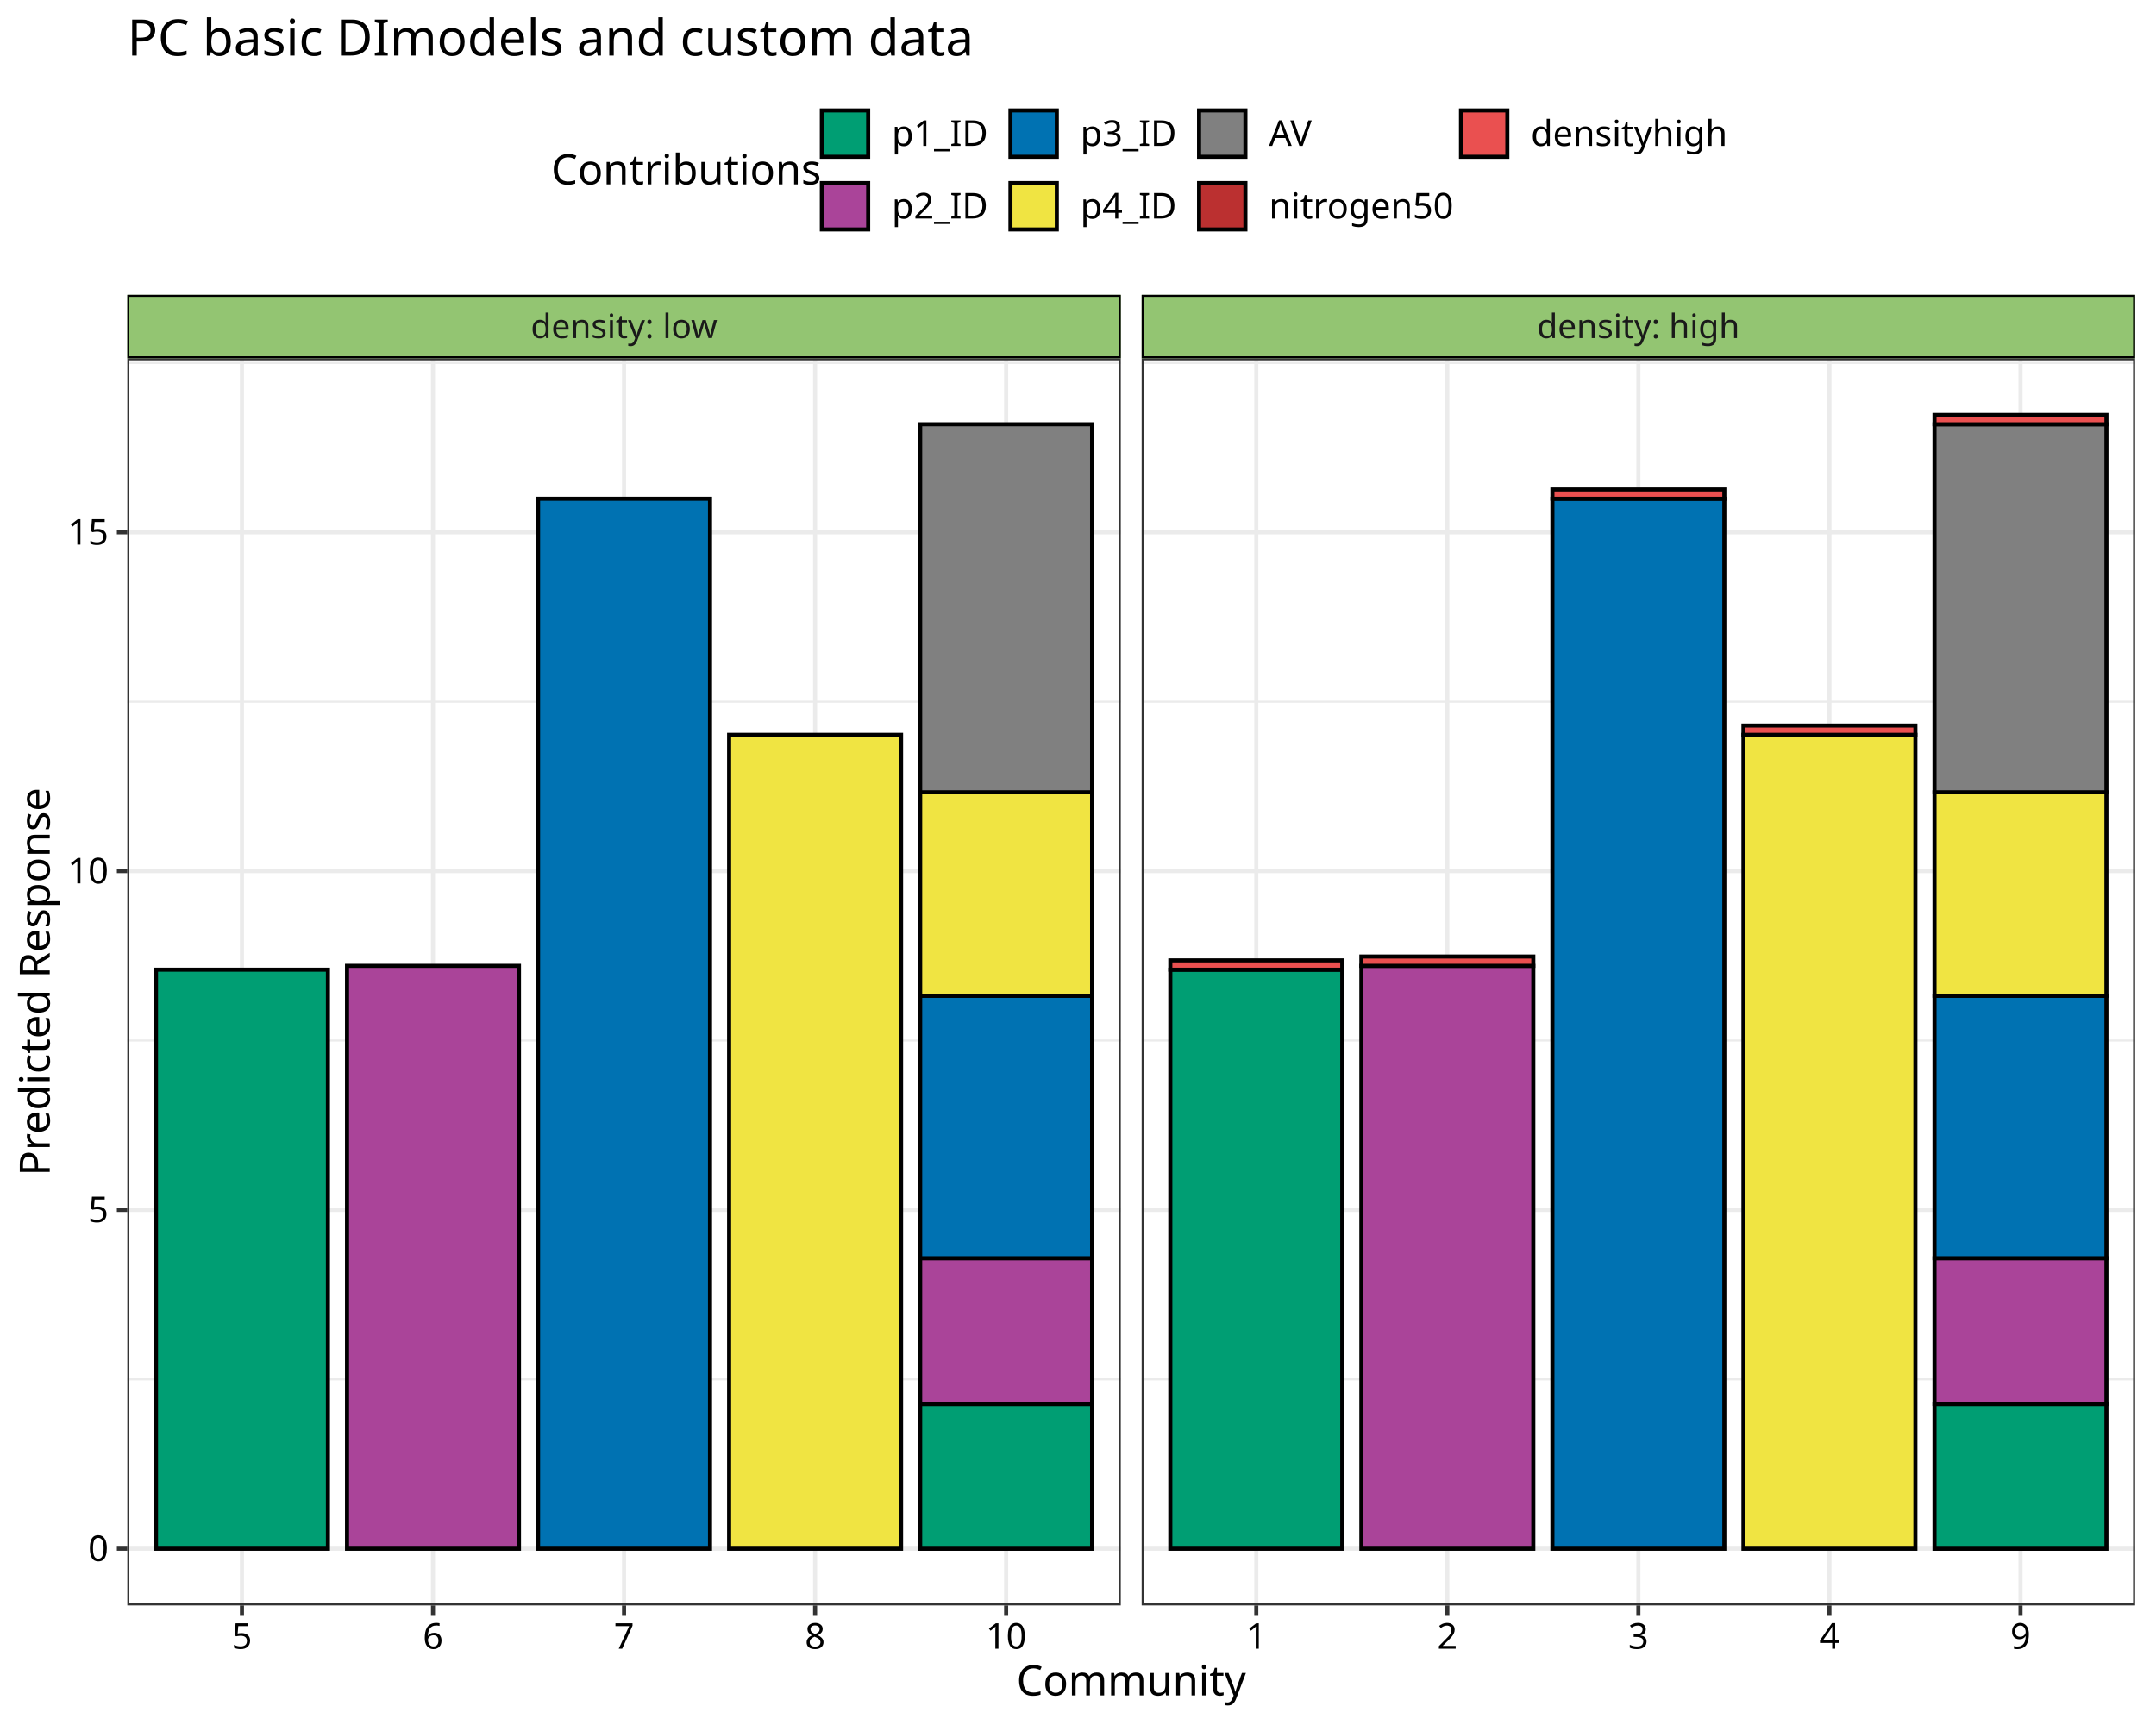
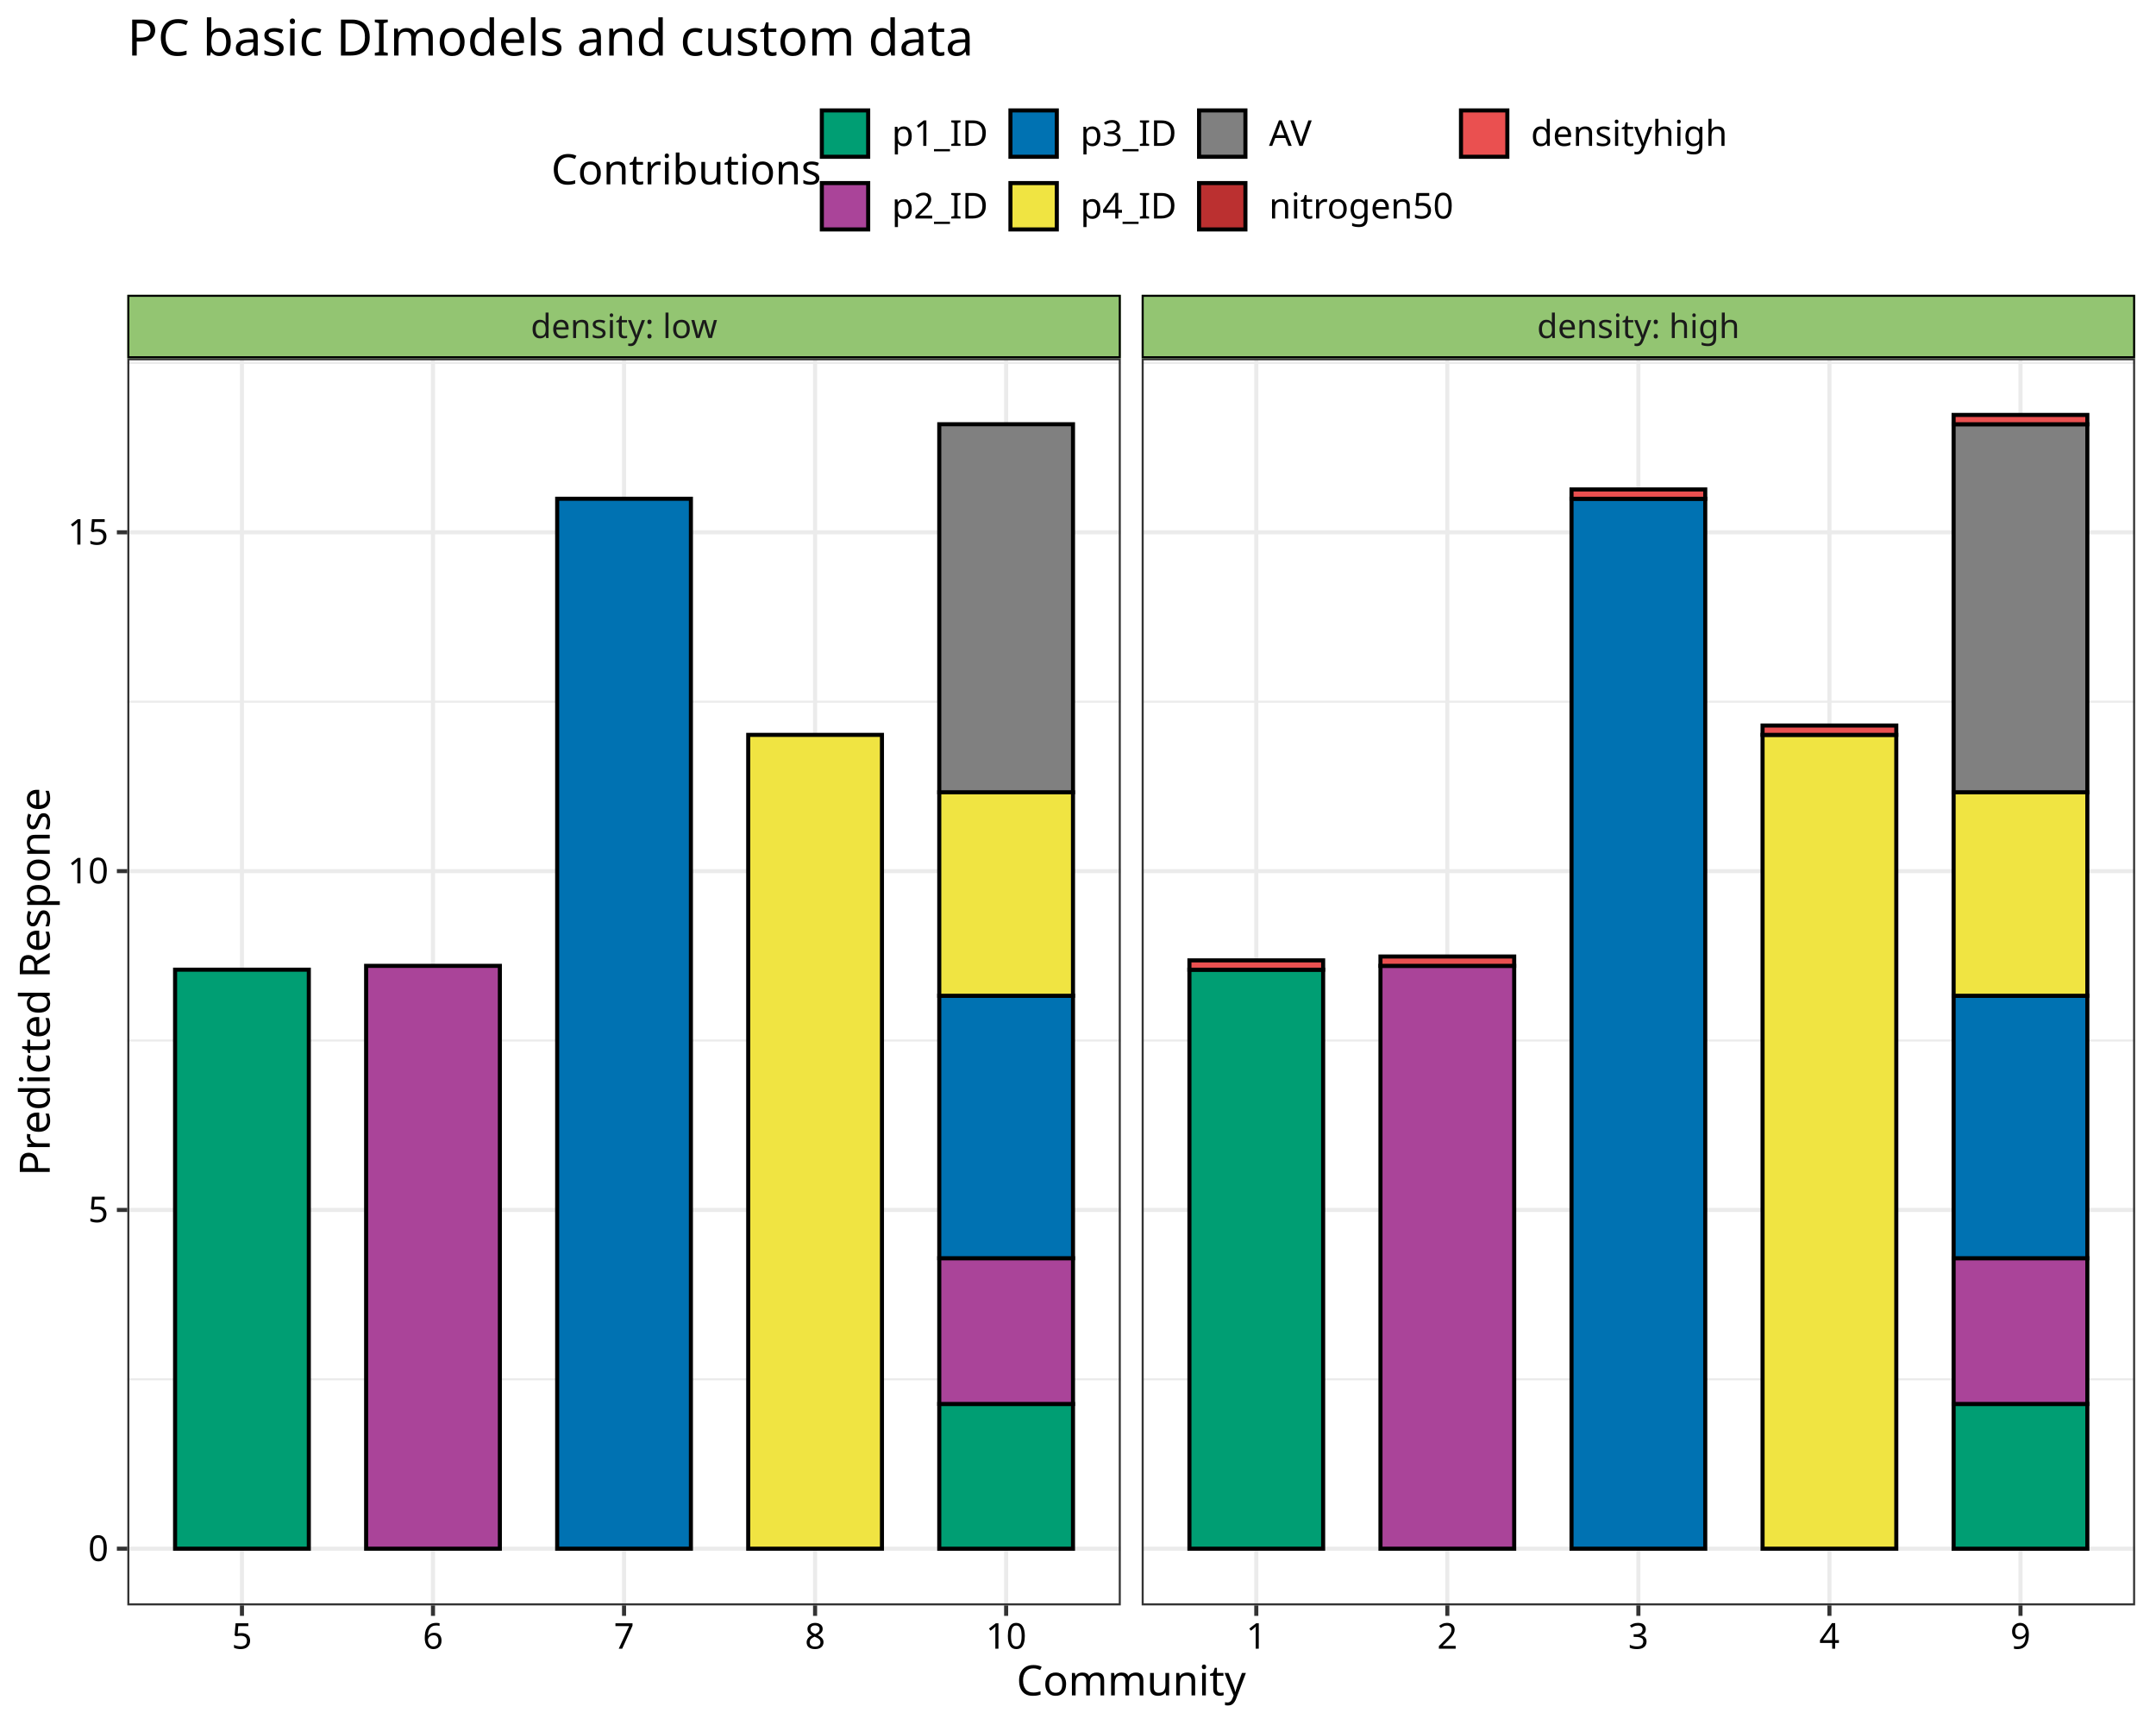
<svg xmlns="http://www.w3.org/2000/svg" class="svglite" data-engine-version="2.0" width="720.00pt" height="576.00pt" viewBox="0 0 720.00 576.00">
  <defs>
    <style type="text/css">
    .svglite line, .svglite polyline, .svglite polygon, .svglite path, .svglite rect, .svglite circle {
      fill: none;
      stroke: #000000;
      stroke-linecap: round;
      stroke-linejoin: round;
      stroke-miterlimit: 10.00;
    }
  </style>
  </defs>
  <rect width="100%" height="100%" style="stroke: none; fill: #FFFFFF;" />
  <defs>
    <clipPath id="cpMC4wMHw3MjAuMDB8MC4wMHw1NzYuMDA=">
      <rect x="0.00" y="0.00" width="720.00" height="576.00" />
    </clipPath>
  </defs>
  <g clip-path="url(#cpMC4wMHw3MjAuMDB8MC4wMHw1NzYuMDA=)">
    <rect x="0.00" y="0.00" width="720.00" height="576.00" style="stroke-width: 1.36; stroke: #FFFFFF; fill: #FFFFFF;" />
  </g>
  <defs>
    <clipPath id="cpNDIuNTJ8Mzc0LjI4fDExOS42Mnw1MzYuMDY=">
      <rect x="42.52" y="119.62" width="331.77" height="416.44" />
    </clipPath>
  </defs>
  <g clip-path="url(#cpNDIuNTJ8Mzc0LjI4fDExOS42Mnw1MzYuMDY=)">
    <rect x="42.52" y="119.62" width="331.77" height="416.44" style="stroke-width: 1.36; stroke: none; fill: #FFFFFF;" />
    <polyline points="42.52,460.57 374.28,460.57 " style="stroke-width: 0.68; stroke: #EBEBEB; stroke-linecap: butt;" />
    <polyline points="42.52,347.44 374.28,347.44 " style="stroke-width: 0.68; stroke: #EBEBEB; stroke-linecap: butt;" />
    <polyline points="42.52,234.32 374.28,234.32 " style="stroke-width: 0.68; stroke: #EBEBEB; stroke-linecap: butt;" />
    <polyline points="42.52,121.19 374.28,121.19 " style="stroke-width: 0.68; stroke: #EBEBEB; stroke-linecap: butt;" />
    <polyline points="42.52,517.13 374.28,517.13 " style="stroke-width: 1.36; stroke: #EBEBEB; stroke-linecap: butt;" />
    <polyline points="42.52,404.01 374.28,404.01 " style="stroke-width: 1.36; stroke: #EBEBEB; stroke-linecap: butt;" />
    <polyline points="42.52,290.88 374.28,290.88 " style="stroke-width: 1.36; stroke: #EBEBEB; stroke-linecap: butt;" />
    <polyline points="42.52,177.75 374.28,177.75 " style="stroke-width: 1.36; stroke: #EBEBEB; stroke-linecap: butt;" />
    <polyline points="80.80,536.06 80.80,119.62 " style="stroke-width: 1.36; stroke: #EBEBEB; stroke-linecap: butt;" />
    <polyline points="144.60,536.06 144.60,119.62 " style="stroke-width: 1.36; stroke: #EBEBEB; stroke-linecap: butt;" />
    <polyline points="208.40,536.06 208.40,119.62 " style="stroke-width: 1.36; stroke: #EBEBEB; stroke-linecap: butt;" />
    <polyline points="272.20,536.06 272.20,119.62 " style="stroke-width: 1.36; stroke: #EBEBEB; stroke-linecap: butt;" />
    <polyline points="336.00,536.06 336.00,119.62 " style="stroke-width: 1.36; stroke: #EBEBEB; stroke-linecap: butt;" />
-     <rect x="52.09" y="323.79" width="57.42" height="193.34" style="stroke-width: 1.36; stroke-linecap: butt; stroke-linejoin: miter; fill: #009E73;" />
-     <rect x="52.09" y="323.79" width="57.42" height="0.00" style="stroke-width: 1.36; stroke-linecap: butt; stroke-linejoin: miter; fill: #AA4499;" />
-     <rect x="52.09" y="323.79" width="57.42" height="0.00" style="stroke-width: 1.36; stroke-linecap: butt; stroke-linejoin: miter; fill: #0072B2;" />
-     <rect x="52.09" y="323.79" width="57.42" height="0.00" style="stroke-width: 1.36; stroke-linecap: butt; stroke-linejoin: miter; fill: #F0E442;" />
-     <rect x="52.09" y="323.79" width="57.42" height="0.00" style="stroke-width: 1.36; stroke-linecap: butt; stroke-linejoin: miter; fill: #808080;" />
-     <rect x="52.09" y="323.79" width="57.42" height="0.00" style="stroke-width: 1.36; stroke-linecap: butt; stroke-linejoin: miter; fill: #BB3030;" />
-     <rect x="52.09" y="323.79" width="57.42" height="0.00" style="stroke-width: 1.36; stroke-linecap: butt; stroke-linejoin: miter; fill: #EA5050;" />
-     <rect x="115.89" y="517.13" width="57.42" height="0.00" style="stroke-width: 1.36; stroke-linecap: butt; stroke-linejoin: miter; fill: #009E73;" />
-     <rect x="115.89" y="322.51" width="57.42" height="194.62" style="stroke-width: 1.36; stroke-linecap: butt; stroke-linejoin: miter; fill: #AA4499;" />
-     <rect x="115.89" y="322.51" width="57.42" height="0.00" style="stroke-width: 1.36; stroke-linecap: butt; stroke-linejoin: miter; fill: #0072B2;" />
-     <rect x="115.89" y="322.51" width="57.42" height="0.00" style="stroke-width: 1.36; stroke-linecap: butt; stroke-linejoin: miter; fill: #F0E442;" />
-     <rect x="115.89" y="322.51" width="57.42" height="0.00" style="stroke-width: 1.36; stroke-linecap: butt; stroke-linejoin: miter; fill: #808080;" />
-     <rect x="115.89" y="322.51" width="57.42" height="0.00" style="stroke-width: 1.36; stroke-linecap: butt; stroke-linejoin: miter; fill: #BB3030;" />
-     <rect x="115.89" y="322.51" width="57.42" height="0.00" style="stroke-width: 1.36; stroke-linecap: butt; stroke-linejoin: miter; fill: #EA5050;" />
-     <rect x="179.69" y="517.13" width="57.42" height="0.00" style="stroke-width: 1.36; stroke-linecap: butt; stroke-linejoin: miter; fill: #009E73;" />
-     <rect x="179.69" y="517.13" width="57.42" height="0.00" style="stroke-width: 1.36; stroke-linecap: butt; stroke-linejoin: miter; fill: #AA4499;" />
-     <rect x="179.69" y="166.54" width="57.42" height="350.59" style="stroke-width: 1.36; stroke-linecap: butt; stroke-linejoin: miter; fill: #0072B2;" />
-     <rect x="179.69" y="166.54" width="57.42" height="0.00" style="stroke-width: 1.36; stroke-linecap: butt; stroke-linejoin: miter; fill: #F0E442;" />
-     <rect x="179.69" y="166.54" width="57.42" height="0.00" style="stroke-width: 1.36; stroke-linecap: butt; stroke-linejoin: miter; fill: #808080;" />
-     <rect x="179.69" y="166.54" width="57.42" height="0.00" style="stroke-width: 1.36; stroke-linecap: butt; stroke-linejoin: miter; fill: #BB3030;" />
-     <rect x="179.69" y="166.54" width="57.42" height="0.00" style="stroke-width: 1.36; stroke-linecap: butt; stroke-linejoin: miter; fill: #EA5050;" />
-     <rect x="243.49" y="517.13" width="57.42" height="0.00" style="stroke-width: 1.36; stroke-linecap: butt; stroke-linejoin: miter; fill: #009E73;" />
-     <rect x="243.49" y="517.13" width="57.42" height="0.00" style="stroke-width: 1.36; stroke-linecap: butt; stroke-linejoin: miter; fill: #AA4499;" />
-     <rect x="243.49" y="517.13" width="57.42" height="0.00" style="stroke-width: 1.36; stroke-linecap: butt; stroke-linejoin: miter; fill: #0072B2;" />
-     <rect x="243.49" y="245.38" width="57.42" height="271.75" style="stroke-width: 1.36; stroke-linecap: butt; stroke-linejoin: miter; fill: #F0E442;" />
-     <rect x="243.49" y="245.38" width="57.42" height="0.00" style="stroke-width: 1.36; stroke-linecap: butt; stroke-linejoin: miter; fill: #808080;" />
-     <rect x="243.49" y="245.38" width="57.42" height="0.00" style="stroke-width: 1.36; stroke-linecap: butt; stroke-linejoin: miter; fill: #BB3030;" />
-     <rect x="243.49" y="245.38" width="57.42" height="0.00" style="stroke-width: 1.36; stroke-linecap: butt; stroke-linejoin: miter; fill: #EA5050;" />
-     <rect x="307.29" y="468.80" width="57.42" height="48.34" style="stroke-width: 1.36; stroke-linecap: butt; stroke-linejoin: miter; fill: #009E73;" />
-     <rect x="307.29" y="420.14" width="57.42" height="48.66" style="stroke-width: 1.36; stroke-linecap: butt; stroke-linejoin: miter; fill: #AA4499;" />
-     <rect x="307.29" y="332.49" width="57.42" height="87.65" style="stroke-width: 1.36; stroke-linecap: butt; stroke-linejoin: miter; fill: #0072B2;" />
-     <rect x="307.29" y="264.56" width="57.42" height="67.94" style="stroke-width: 1.36; stroke-linecap: butt; stroke-linejoin: miter; fill: #F0E442;" />
-     <rect x="307.29" y="141.66" width="57.42" height="122.89" style="stroke-width: 1.36; stroke-linecap: butt; stroke-linejoin: miter; fill: #808080;" />
-     <rect x="307.29" y="141.66" width="57.42" height="0.00" style="stroke-width: 1.36; stroke-linecap: butt; stroke-linejoin: miter; fill: #BB3030;" />
-     <rect x="307.29" y="141.66" width="57.42" height="0.00" style="stroke-width: 1.36; stroke-linecap: butt; stroke-linejoin: miter; fill: #EA5050;" />
+     <rect x="58.47" y="323.79" width="44.66" height="193.34" style="stroke-width: 1.36; stroke-linecap: butt; stroke-linejoin: miter; fill: #009E73;" />
+     <rect x="58.47" y="323.79" width="44.66" height="0.00" style="stroke-width: 1.36; stroke-linecap: butt; stroke-linejoin: miter; fill: #AA4499;" />
+     <rect x="58.47" y="323.79" width="44.66" height="0.00" style="stroke-width: 1.36; stroke-linecap: butt; stroke-linejoin: miter; fill: #0072B2;" />
+     <rect x="58.47" y="323.79" width="44.66" height="0.00" style="stroke-width: 1.36; stroke-linecap: butt; stroke-linejoin: miter; fill: #F0E442;" />
+     <rect x="58.47" y="323.79" width="44.66" height="0.00" style="stroke-width: 1.36; stroke-linecap: butt; stroke-linejoin: miter; fill: #808080;" />
+     <rect x="58.47" y="323.79" width="44.66" height="0.00" style="stroke-width: 1.36; stroke-linecap: butt; stroke-linejoin: miter; fill: #BB3030;" />
+     <rect x="58.47" y="323.79" width="44.66" height="0.00" style="stroke-width: 1.36; stroke-linecap: butt; stroke-linejoin: miter; fill: #EA5050;" />
+     <rect x="122.27" y="517.13" width="44.66" height="0.00" style="stroke-width: 1.36; stroke-linecap: butt; stroke-linejoin: miter; fill: #009E73;" />
+     <rect x="122.27" y="322.51" width="44.66" height="194.62" style="stroke-width: 1.36; stroke-linecap: butt; stroke-linejoin: miter; fill: #AA4499;" />
+     <rect x="122.27" y="322.51" width="44.66" height="0.00" style="stroke-width: 1.36; stroke-linecap: butt; stroke-linejoin: miter; fill: #0072B2;" />
+     <rect x="122.27" y="322.51" width="44.66" height="0.00" style="stroke-width: 1.36; stroke-linecap: butt; stroke-linejoin: miter; fill: #F0E442;" />
+     <rect x="122.27" y="322.51" width="44.66" height="0.00" style="stroke-width: 1.36; stroke-linecap: butt; stroke-linejoin: miter; fill: #808080;" />
+     <rect x="122.27" y="322.51" width="44.66" height="0.00" style="stroke-width: 1.36; stroke-linecap: butt; stroke-linejoin: miter; fill: #BB3030;" />
+     <rect x="122.27" y="322.51" width="44.66" height="0.00" style="stroke-width: 1.36; stroke-linecap: butt; stroke-linejoin: miter; fill: #EA5050;" />
+     <rect x="186.07" y="517.13" width="44.66" height="0.00" style="stroke-width: 1.36; stroke-linecap: butt; stroke-linejoin: miter; fill: #009E73;" />
+     <rect x="186.07" y="517.13" width="44.66" height="0.00" style="stroke-width: 1.36; stroke-linecap: butt; stroke-linejoin: miter; fill: #AA4499;" />
+     <rect x="186.07" y="166.54" width="44.66" height="350.59" style="stroke-width: 1.36; stroke-linecap: butt; stroke-linejoin: miter; fill: #0072B2;" />
+     <rect x="186.07" y="166.54" width="44.66" height="0.00" style="stroke-width: 1.36; stroke-linecap: butt; stroke-linejoin: miter; fill: #F0E442;" />
+     <rect x="186.07" y="166.54" width="44.66" height="0.00" style="stroke-width: 1.36; stroke-linecap: butt; stroke-linejoin: miter; fill: #808080;" />
+     <rect x="186.07" y="166.54" width="44.66" height="0.00" style="stroke-width: 1.36; stroke-linecap: butt; stroke-linejoin: miter; fill: #BB3030;" />
+     <rect x="186.07" y="166.54" width="44.66" height="0.00" style="stroke-width: 1.36; stroke-linecap: butt; stroke-linejoin: miter; fill: #EA5050;" />
+     <rect x="249.87" y="517.13" width="44.66" height="0.00" style="stroke-width: 1.36; stroke-linecap: butt; stroke-linejoin: miter; fill: #009E73;" />
+     <rect x="249.87" y="517.13" width="44.66" height="0.00" style="stroke-width: 1.36; stroke-linecap: butt; stroke-linejoin: miter; fill: #AA4499;" />
+     <rect x="249.87" y="517.13" width="44.66" height="0.00" style="stroke-width: 1.36; stroke-linecap: butt; stroke-linejoin: miter; fill: #0072B2;" />
+     <rect x="249.87" y="245.38" width="44.66" height="271.75" style="stroke-width: 1.36; stroke-linecap: butt; stroke-linejoin: miter; fill: #F0E442;" />
+     <rect x="249.87" y="245.38" width="44.66" height="0.00" style="stroke-width: 1.36; stroke-linecap: butt; stroke-linejoin: miter; fill: #808080;" />
+     <rect x="249.87" y="245.38" width="44.66" height="0.00" style="stroke-width: 1.36; stroke-linecap: butt; stroke-linejoin: miter; fill: #BB3030;" />
+     <rect x="249.87" y="245.38" width="44.66" height="0.00" style="stroke-width: 1.36; stroke-linecap: butt; stroke-linejoin: miter; fill: #EA5050;" />
+     <rect x="313.67" y="468.80" width="44.66" height="48.34" style="stroke-width: 1.36; stroke-linecap: butt; stroke-linejoin: miter; fill: #009E73;" />
+     <rect x="313.67" y="420.14" width="44.66" height="48.66" style="stroke-width: 1.36; stroke-linecap: butt; stroke-linejoin: miter; fill: #AA4499;" />
+     <rect x="313.67" y="332.49" width="44.66" height="87.65" style="stroke-width: 1.36; stroke-linecap: butt; stroke-linejoin: miter; fill: #0072B2;" />
+     <rect x="313.67" y="264.56" width="44.66" height="67.94" style="stroke-width: 1.36; stroke-linecap: butt; stroke-linejoin: miter; fill: #F0E442;" />
+     <rect x="313.67" y="141.66" width="44.66" height="122.89" style="stroke-width: 1.36; stroke-linecap: butt; stroke-linejoin: miter; fill: #808080;" />
+     <rect x="313.67" y="141.66" width="44.66" height="0.00" style="stroke-width: 1.36; stroke-linecap: butt; stroke-linejoin: miter; fill: #BB3030;" />
+     <rect x="313.67" y="141.66" width="44.66" height="0.00" style="stroke-width: 1.36; stroke-linecap: butt; stroke-linejoin: miter; fill: #EA5050;" />
    <rect x="42.52" y="119.62" width="331.77" height="416.44" style="stroke-width: 1.36; stroke: #333333;" />
  </g>
  <g clip-path="url(#cpMC4wMHw3MjAuMDB8MC4wMHw1NzYuMDA=)">
</g>
  <defs>
    <clipPath id="cpMzgxLjI2fDcxMy4wM3wxMTkuNjJ8NTM2LjA2">
      <rect x="381.26" y="119.62" width="331.77" height="416.44" />
    </clipPath>
  </defs>
  <g clip-path="url(#cpMzgxLjI2fDcxMy4wM3wxMTkuNjJ8NTM2LjA2)">
    <rect x="381.26" y="119.62" width="331.77" height="416.44" style="stroke-width: 1.36; stroke: none; fill: #FFFFFF;" />
    <polyline points="381.26,460.57 713.03,460.57 " style="stroke-width: 0.68; stroke: #EBEBEB; stroke-linecap: butt;" />
    <polyline points="381.26,347.44 713.03,347.44 " style="stroke-width: 0.68; stroke: #EBEBEB; stroke-linecap: butt;" />
    <polyline points="381.26,234.32 713.03,234.32 " style="stroke-width: 0.68; stroke: #EBEBEB; stroke-linecap: butt;" />
    <polyline points="381.26,121.19 713.03,121.19 " style="stroke-width: 0.68; stroke: #EBEBEB; stroke-linecap: butt;" />
    <polyline points="381.26,517.13 713.03,517.13 " style="stroke-width: 1.36; stroke: #EBEBEB; stroke-linecap: butt;" />
    <polyline points="381.26,404.01 713.03,404.01 " style="stroke-width: 1.36; stroke: #EBEBEB; stroke-linecap: butt;" />
    <polyline points="381.26,290.88 713.03,290.88 " style="stroke-width: 1.36; stroke: #EBEBEB; stroke-linecap: butt;" />
    <polyline points="381.26,177.75 713.03,177.75 " style="stroke-width: 1.36; stroke: #EBEBEB; stroke-linecap: butt;" />
    <polyline points="419.54,536.06 419.54,119.62 " style="stroke-width: 1.36; stroke: #EBEBEB; stroke-linecap: butt;" />
    <polyline points="483.34,536.06 483.34,119.62 " style="stroke-width: 1.36; stroke: #EBEBEB; stroke-linecap: butt;" />
    <polyline points="547.14,536.06 547.14,119.62 " style="stroke-width: 1.36; stroke: #EBEBEB; stroke-linecap: butt;" />
    <polyline points="610.94,536.06 610.94,119.62 " style="stroke-width: 1.36; stroke: #EBEBEB; stroke-linecap: butt;" />
    <polyline points="674.75,536.06 674.75,119.62 " style="stroke-width: 1.36; stroke: #EBEBEB; stroke-linecap: butt;" />
-     <rect x="390.83" y="323.79" width="57.42" height="193.34" style="stroke-width: 1.36; stroke-linecap: butt; stroke-linejoin: miter; fill: #009E73;" />
-     <rect x="390.83" y="323.79" width="57.42" height="0.00" style="stroke-width: 1.36; stroke-linecap: butt; stroke-linejoin: miter; fill: #AA4499;" />
-     <rect x="390.83" y="323.79" width="57.42" height="0.00" style="stroke-width: 1.36; stroke-linecap: butt; stroke-linejoin: miter; fill: #0072B2;" />
-     <rect x="390.83" y="323.79" width="57.42" height="0.00" style="stroke-width: 1.36; stroke-linecap: butt; stroke-linejoin: miter; fill: #F0E442;" />
-     <rect x="390.83" y="323.79" width="57.42" height="0.00" style="stroke-width: 1.36; stroke-linecap: butt; stroke-linejoin: miter; fill: #808080;" />
-     <rect x="390.83" y="323.79" width="57.42" height="0.00" style="stroke-width: 1.36; stroke-linecap: butt; stroke-linejoin: miter; fill: #BB3030;" />
-     <rect x="390.83" y="320.68" width="57.42" height="3.12" style="stroke-width: 1.36; stroke-linecap: butt; stroke-linejoin: miter; fill: #EA5050;" />
-     <rect x="454.63" y="517.13" width="57.42" height="0.00" style="stroke-width: 1.36; stroke-linecap: butt; stroke-linejoin: miter; fill: #009E73;" />
-     <rect x="454.63" y="322.51" width="57.42" height="194.62" style="stroke-width: 1.36; stroke-linecap: butt; stroke-linejoin: miter; fill: #AA4499;" />
-     <rect x="454.63" y="322.51" width="57.42" height="0.00" style="stroke-width: 1.36; stroke-linecap: butt; stroke-linejoin: miter; fill: #0072B2;" />
-     <rect x="454.63" y="322.51" width="57.42" height="0.00" style="stroke-width: 1.36; stroke-linecap: butt; stroke-linejoin: miter; fill: #F0E442;" />
-     <rect x="454.63" y="322.51" width="57.42" height="0.00" style="stroke-width: 1.36; stroke-linecap: butt; stroke-linejoin: miter; fill: #808080;" />
-     <rect x="454.63" y="322.51" width="57.42" height="0.00" style="stroke-width: 1.36; stroke-linecap: butt; stroke-linejoin: miter; fill: #BB3030;" />
-     <rect x="454.63" y="319.39" width="57.42" height="3.12" style="stroke-width: 1.36; stroke-linecap: butt; stroke-linejoin: miter; fill: #EA5050;" />
-     <rect x="518.43" y="517.13" width="57.42" height="0.00" style="stroke-width: 1.36; stroke-linecap: butt; stroke-linejoin: miter; fill: #009E73;" />
-     <rect x="518.43" y="517.13" width="57.42" height="0.00" style="stroke-width: 1.36; stroke-linecap: butt; stroke-linejoin: miter; fill: #AA4499;" />
-     <rect x="518.43" y="166.54" width="57.42" height="350.59" style="stroke-width: 1.36; stroke-linecap: butt; stroke-linejoin: miter; fill: #0072B2;" />
-     <rect x="518.43" y="166.54" width="57.42" height="0.00" style="stroke-width: 1.36; stroke-linecap: butt; stroke-linejoin: miter; fill: #F0E442;" />
-     <rect x="518.43" y="166.54" width="57.42" height="0.00" style="stroke-width: 1.36; stroke-linecap: butt; stroke-linejoin: miter; fill: #808080;" />
-     <rect x="518.43" y="166.54" width="57.42" height="0.00" style="stroke-width: 1.36; stroke-linecap: butt; stroke-linejoin: miter; fill: #BB3030;" />
-     <rect x="518.43" y="163.43" width="57.42" height="3.12" style="stroke-width: 1.36; stroke-linecap: butt; stroke-linejoin: miter; fill: #EA5050;" />
-     <rect x="582.23" y="517.13" width="57.42" height="0.00" style="stroke-width: 1.36; stroke-linecap: butt; stroke-linejoin: miter; fill: #009E73;" />
-     <rect x="582.23" y="517.13" width="57.42" height="0.00" style="stroke-width: 1.36; stroke-linecap: butt; stroke-linejoin: miter; fill: #AA4499;" />
-     <rect x="582.23" y="517.13" width="57.42" height="0.00" style="stroke-width: 1.36; stroke-linecap: butt; stroke-linejoin: miter; fill: #0072B2;" />
-     <rect x="582.23" y="245.38" width="57.42" height="271.75" style="stroke-width: 1.36; stroke-linecap: butt; stroke-linejoin: miter; fill: #F0E442;" />
-     <rect x="582.23" y="245.38" width="57.42" height="0.00" style="stroke-width: 1.36; stroke-linecap: butt; stroke-linejoin: miter; fill: #808080;" />
-     <rect x="582.23" y="245.38" width="57.42" height="0.00" style="stroke-width: 1.36; stroke-linecap: butt; stroke-linejoin: miter; fill: #BB3030;" />
-     <rect x="582.23" y="242.26" width="57.42" height="3.12" style="stroke-width: 1.36; stroke-linecap: butt; stroke-linejoin: miter; fill: #EA5050;" />
-     <rect x="646.03" y="468.80" width="57.42" height="48.34" style="stroke-width: 1.36; stroke-linecap: butt; stroke-linejoin: miter; fill: #009E73;" />
-     <rect x="646.03" y="420.14" width="57.42" height="48.66" style="stroke-width: 1.36; stroke-linecap: butt; stroke-linejoin: miter; fill: #AA4499;" />
-     <rect x="646.03" y="332.49" width="57.42" height="87.65" style="stroke-width: 1.36; stroke-linecap: butt; stroke-linejoin: miter; fill: #0072B2;" />
-     <rect x="646.03" y="264.56" width="57.42" height="67.94" style="stroke-width: 1.36; stroke-linecap: butt; stroke-linejoin: miter; fill: #F0E442;" />
-     <rect x="646.03" y="141.66" width="57.42" height="122.89" style="stroke-width: 1.36; stroke-linecap: butt; stroke-linejoin: miter; fill: #808080;" />
-     <rect x="646.03" y="141.66" width="57.42" height="0.00" style="stroke-width: 1.36; stroke-linecap: butt; stroke-linejoin: miter; fill: #BB3030;" />
-     <rect x="646.03" y="138.55" width="57.42" height="3.12" style="stroke-width: 1.36; stroke-linecap: butt; stroke-linejoin: miter; fill: #EA5050;" />
+     <rect x="397.21" y="323.79" width="44.66" height="193.34" style="stroke-width: 1.36; stroke-linecap: butt; stroke-linejoin: miter; fill: #009E73;" />
+     <rect x="397.21" y="323.79" width="44.66" height="0.00" style="stroke-width: 1.36; stroke-linecap: butt; stroke-linejoin: miter; fill: #AA4499;" />
+     <rect x="397.21" y="323.79" width="44.66" height="0.00" style="stroke-width: 1.36; stroke-linecap: butt; stroke-linejoin: miter; fill: #0072B2;" />
+     <rect x="397.21" y="323.79" width="44.66" height="0.00" style="stroke-width: 1.36; stroke-linecap: butt; stroke-linejoin: miter; fill: #F0E442;" />
+     <rect x="397.21" y="323.79" width="44.66" height="0.00" style="stroke-width: 1.36; stroke-linecap: butt; stroke-linejoin: miter; fill: #808080;" />
+     <rect x="397.21" y="323.79" width="44.66" height="0.00" style="stroke-width: 1.36; stroke-linecap: butt; stroke-linejoin: miter; fill: #BB3030;" />
+     <rect x="397.21" y="320.68" width="44.66" height="3.12" style="stroke-width: 1.36; stroke-linecap: butt; stroke-linejoin: miter; fill: #EA5050;" />
+     <rect x="461.01" y="517.13" width="44.66" height="0.00" style="stroke-width: 1.36; stroke-linecap: butt; stroke-linejoin: miter; fill: #009E73;" />
+     <rect x="461.01" y="322.51" width="44.66" height="194.62" style="stroke-width: 1.36; stroke-linecap: butt; stroke-linejoin: miter; fill: #AA4499;" />
+     <rect x="461.01" y="322.51" width="44.66" height="0.00" style="stroke-width: 1.36; stroke-linecap: butt; stroke-linejoin: miter; fill: #0072B2;" />
+     <rect x="461.01" y="322.51" width="44.66" height="0.00" style="stroke-width: 1.36; stroke-linecap: butt; stroke-linejoin: miter; fill: #F0E442;" />
+     <rect x="461.01" y="322.51" width="44.66" height="0.00" style="stroke-width: 1.36; stroke-linecap: butt; stroke-linejoin: miter; fill: #808080;" />
+     <rect x="461.01" y="322.51" width="44.66" height="0.00" style="stroke-width: 1.36; stroke-linecap: butt; stroke-linejoin: miter; fill: #BB3030;" />
+     <rect x="461.01" y="319.39" width="44.66" height="3.12" style="stroke-width: 1.36; stroke-linecap: butt; stroke-linejoin: miter; fill: #EA5050;" />
+     <rect x="524.81" y="517.13" width="44.66" height="0.00" style="stroke-width: 1.36; stroke-linecap: butt; stroke-linejoin: miter; fill: #009E73;" />
+     <rect x="524.81" y="517.13" width="44.66" height="0.00" style="stroke-width: 1.36; stroke-linecap: butt; stroke-linejoin: miter; fill: #AA4499;" />
+     <rect x="524.81" y="166.54" width="44.66" height="350.59" style="stroke-width: 1.36; stroke-linecap: butt; stroke-linejoin: miter; fill: #0072B2;" />
+     <rect x="524.81" y="166.54" width="44.66" height="0.00" style="stroke-width: 1.36; stroke-linecap: butt; stroke-linejoin: miter; fill: #F0E442;" />
+     <rect x="524.81" y="166.54" width="44.66" height="0.00" style="stroke-width: 1.36; stroke-linecap: butt; stroke-linejoin: miter; fill: #808080;" />
+     <rect x="524.81" y="166.54" width="44.66" height="0.00" style="stroke-width: 1.36; stroke-linecap: butt; stroke-linejoin: miter; fill: #BB3030;" />
+     <rect x="524.81" y="163.43" width="44.66" height="3.12" style="stroke-width: 1.36; stroke-linecap: butt; stroke-linejoin: miter; fill: #EA5050;" />
+     <rect x="588.61" y="517.13" width="44.66" height="0.00" style="stroke-width: 1.36; stroke-linecap: butt; stroke-linejoin: miter; fill: #009E73;" />
+     <rect x="588.61" y="517.13" width="44.66" height="0.00" style="stroke-width: 1.36; stroke-linecap: butt; stroke-linejoin: miter; fill: #AA4499;" />
+     <rect x="588.61" y="517.13" width="44.66" height="0.00" style="stroke-width: 1.36; stroke-linecap: butt; stroke-linejoin: miter; fill: #0072B2;" />
+     <rect x="588.61" y="245.38" width="44.66" height="271.75" style="stroke-width: 1.36; stroke-linecap: butt; stroke-linejoin: miter; fill: #F0E442;" />
+     <rect x="588.61" y="245.38" width="44.66" height="0.00" style="stroke-width: 1.36; stroke-linecap: butt; stroke-linejoin: miter; fill: #808080;" />
+     <rect x="588.61" y="245.38" width="44.66" height="0.00" style="stroke-width: 1.36; stroke-linecap: butt; stroke-linejoin: miter; fill: #BB3030;" />
+     <rect x="588.61" y="242.26" width="44.66" height="3.12" style="stroke-width: 1.36; stroke-linecap: butt; stroke-linejoin: miter; fill: #EA5050;" />
+     <rect x="652.41" y="468.80" width="44.66" height="48.34" style="stroke-width: 1.36; stroke-linecap: butt; stroke-linejoin: miter; fill: #009E73;" />
+     <rect x="652.41" y="420.14" width="44.66" height="48.66" style="stroke-width: 1.36; stroke-linecap: butt; stroke-linejoin: miter; fill: #AA4499;" />
+     <rect x="652.41" y="332.49" width="44.66" height="87.65" style="stroke-width: 1.36; stroke-linecap: butt; stroke-linejoin: miter; fill: #0072B2;" />
+     <rect x="652.41" y="264.56" width="44.66" height="67.94" style="stroke-width: 1.36; stroke-linecap: butt; stroke-linejoin: miter; fill: #F0E442;" />
+     <rect x="652.41" y="141.66" width="44.66" height="122.89" style="stroke-width: 1.36; stroke-linecap: butt; stroke-linejoin: miter; fill: #808080;" />
+     <rect x="652.41" y="141.66" width="44.66" height="0.00" style="stroke-width: 1.36; stroke-linecap: butt; stroke-linejoin: miter; fill: #BB3030;" />
+     <rect x="652.41" y="138.55" width="44.66" height="3.12" style="stroke-width: 1.36; stroke-linecap: butt; stroke-linejoin: miter; fill: #EA5050;" />
    <rect x="381.26" y="119.62" width="331.77" height="416.44" style="stroke-width: 1.36; stroke: #333333;" />
  </g>
  <g clip-path="url(#cpMC4wMHw3MjAuMDB8MC4wMHw1NzYuMDA=)">
</g>
  <defs>
    <clipPath id="cpNDIuNTJ8Mzc0LjI4fDk4LjQzfDExOS42Mg==">
      <rect x="42.52" y="98.43" width="331.77" height="21.19" />
    </clipPath>
  </defs>
  <g clip-path="url(#cpNDIuNTJ8Mzc0LjI4fDk4LjQzfDExOS42Mg==)">
    <rect x="42.52" y="98.43" width="331.77" height="21.19" style="stroke-width: 1.36; fill: #93C572;" />
    <text x="208.40" y="112.88" text-anchor="middle" style="font-size: 11.20px; fill: #1A1A1A; font-family: sans;" textLength="58.52px" lengthAdjust="spacingAndGlyphs">density: low</text>
  </g>
  <g clip-path="url(#cpMC4wMHw3MjAuMDB8MC4wMHw1NzYuMDA=)">
</g>
  <defs>
    <clipPath id="cpMzgxLjI2fDcxMy4wM3w5OC40M3wxMTkuNjI=">
      <rect x="381.26" y="98.43" width="331.77" height="21.19" />
    </clipPath>
  </defs>
  <g clip-path="url(#cpMzgxLjI2fDcxMy4wM3w5OC40M3wxMTkuNjI=)">
    <rect x="381.26" y="98.43" width="331.77" height="21.19" style="stroke-width: 1.36; fill: #93C572;" />
    <text x="547.14" y="112.88" text-anchor="middle" style="font-size: 11.20px; fill: #1A1A1A; font-family: sans;" textLength="62.89px" lengthAdjust="spacingAndGlyphs">density: high</text>
  </g>
  <g clip-path="url(#cpMC4wMHw3MjAuMDB8MC4wMHw1NzYuMDA=)">
    <polyline points="80.80,539.55 80.80,536.06 " style="stroke-width: 1.36; stroke: #333333; stroke-linecap: butt;" />
    <polyline points="144.60,539.55 144.60,536.06 " style="stroke-width: 1.36; stroke: #333333; stroke-linecap: butt;" />
    <polyline points="208.40,539.55 208.40,536.06 " style="stroke-width: 1.36; stroke: #333333; stroke-linecap: butt;" />
    <polyline points="272.20,539.55 272.20,536.06 " style="stroke-width: 1.36; stroke: #333333; stroke-linecap: butt;" />
    <polyline points="336.00,539.55 336.00,536.06 " style="stroke-width: 1.36; stroke: #333333; stroke-linecap: butt;" />
    <text x="80.80" y="550.53" text-anchor="middle" style="font-size: 11.90px; font-family: sans;" textLength="6.62px" lengthAdjust="spacingAndGlyphs">5</text>
    <text x="144.60" y="550.53" text-anchor="middle" style="font-size: 11.90px; font-family: sans;" textLength="6.62px" lengthAdjust="spacingAndGlyphs">6</text>
    <text x="208.40" y="550.53" text-anchor="middle" style="font-size: 11.90px; font-family: sans;" textLength="6.62px" lengthAdjust="spacingAndGlyphs">7</text>
    <text x="272.20" y="550.53" text-anchor="middle" style="font-size: 11.90px; font-family: sans;" textLength="6.62px" lengthAdjust="spacingAndGlyphs">8</text>
    <text x="336.00" y="550.53" text-anchor="middle" style="font-size: 11.90px; font-family: sans;" textLength="13.24px" lengthAdjust="spacingAndGlyphs">10</text>
    <polyline points="419.54,539.55 419.54,536.06 " style="stroke-width: 1.36; stroke: #333333; stroke-linecap: butt;" />
    <polyline points="483.34,539.55 483.34,536.06 " style="stroke-width: 1.36; stroke: #333333; stroke-linecap: butt;" />
    <polyline points="547.14,539.55 547.14,536.06 " style="stroke-width: 1.36; stroke: #333333; stroke-linecap: butt;" />
    <polyline points="610.94,539.55 610.94,536.06 " style="stroke-width: 1.36; stroke: #333333; stroke-linecap: butt;" />
    <polyline points="674.75,539.55 674.75,536.06 " style="stroke-width: 1.36; stroke: #333333; stroke-linecap: butt;" />
    <text x="419.54" y="550.53" text-anchor="middle" style="font-size: 11.90px; font-family: sans;" textLength="6.62px" lengthAdjust="spacingAndGlyphs">1</text>
    <text x="483.34" y="550.53" text-anchor="middle" style="font-size: 11.90px; font-family: sans;" textLength="6.62px" lengthAdjust="spacingAndGlyphs">2</text>
    <text x="547.14" y="550.53" text-anchor="middle" style="font-size: 11.90px; font-family: sans;" textLength="6.62px" lengthAdjust="spacingAndGlyphs">3</text>
    <text x="610.94" y="550.53" text-anchor="middle" style="font-size: 11.90px; font-family: sans;" textLength="6.62px" lengthAdjust="spacingAndGlyphs">4</text>
    <text x="674.75" y="550.53" text-anchor="middle" style="font-size: 11.90px; font-family: sans;" textLength="6.62px" lengthAdjust="spacingAndGlyphs">9</text>
    <text x="36.24" y="521.23" text-anchor="end" style="font-size: 11.90px; font-family: sans;" textLength="6.62px" lengthAdjust="spacingAndGlyphs">0</text>
    <text x="36.24" y="408.10" text-anchor="end" style="font-size: 11.90px; font-family: sans;" textLength="6.62px" lengthAdjust="spacingAndGlyphs">5</text>
    <text x="36.24" y="294.97" text-anchor="end" style="font-size: 11.90px; font-family: sans;" textLength="13.24px" lengthAdjust="spacingAndGlyphs">10</text>
    <text x="36.24" y="181.85" text-anchor="end" style="font-size: 11.90px; font-family: sans;" textLength="13.24px" lengthAdjust="spacingAndGlyphs">15</text>
    <polyline points="39.03,517.13 42.52,517.13 " style="stroke-width: 1.36; stroke: #333333; stroke-linecap: butt;" />
    <polyline points="39.03,404.01 42.52,404.01 " style="stroke-width: 1.36; stroke: #333333; stroke-linecap: butt;" />
    <polyline points="39.03,290.88 42.52,290.88 " style="stroke-width: 1.36; stroke: #333333; stroke-linecap: butt;" />
    <polyline points="39.03,177.75 42.52,177.75 " style="stroke-width: 1.36; stroke: #333333; stroke-linecap: butt;" />
    <text x="377.77" y="566.12" text-anchor="middle" style="font-size: 14.00px; font-family: sans;" textLength="70.81px" lengthAdjust="spacingAndGlyphs">Community</text>
    <text transform="translate(16.61,327.84) rotate(-90)" text-anchor="middle" style="font-size: 14.00px; font-family: sans;" textLength="126.10px" lengthAdjust="spacingAndGlyphs">Predicted Response</text>
    <rect x="177.11" y="29.00" width="401.33" height="55.48" style="stroke-width: 1.36; stroke: none; fill: #FFFFFF;" />
    <text x="184.08" y="61.56" style="font-size: 14.00px; font-family: sans;" textLength="82.50px" lengthAdjust="spacingAndGlyphs">Contributions</text>
    <rect x="273.55" y="35.97" width="17.28" height="17.28" style="stroke-width: 1.36; stroke: none; fill: #FFFFFF;" />
    <rect x="274.45" y="36.87" width="15.48" height="15.48" style="stroke-width: 1.36; stroke-linecap: butt; stroke-linejoin: miter; fill: #009E73;" />
    <rect x="273.55" y="60.22" width="17.28" height="17.28" style="stroke-width: 1.36; stroke: none; fill: #FFFFFF;" />
    <rect x="274.45" y="61.13" width="15.48" height="15.48" style="stroke-width: 1.36; stroke-linecap: butt; stroke-linejoin: miter; fill: #AA4499;" />
    <rect x="336.54" y="35.97" width="17.28" height="17.28" style="stroke-width: 1.36; stroke: none; fill: #FFFFFF;" />
    <rect x="337.44" y="36.87" width="15.48" height="15.48" style="stroke-width: 1.36; stroke-linecap: butt; stroke-linejoin: miter; fill: #0072B2;" />
    <rect x="336.54" y="60.22" width="17.28" height="17.28" style="stroke-width: 1.36; stroke: none; fill: #FFFFFF;" />
    <rect x="337.44" y="61.13" width="15.48" height="15.48" style="stroke-width: 1.36; stroke-linecap: butt; stroke-linejoin: miter; fill: #F0E442;" />
    <rect x="399.53" y="35.97" width="17.28" height="17.28" style="stroke-width: 1.36; stroke: none; fill: #FFFFFF;" />
    <rect x="400.43" y="36.87" width="15.48" height="15.48" style="stroke-width: 1.36; stroke-linecap: butt; stroke-linejoin: miter; fill: #808080;" />
    <rect x="399.53" y="60.22" width="17.28" height="17.28" style="stroke-width: 1.36; stroke: none; fill: #FFFFFF;" />
    <rect x="400.43" y="61.13" width="15.48" height="15.48" style="stroke-width: 1.36; stroke-linecap: butt; stroke-linejoin: miter; fill: #BB3030;" />
    <rect x="486.99" y="35.97" width="17.28" height="17.28" style="stroke-width: 1.36; stroke: none; fill: #FFFFFF;" />
    <rect x="487.90" y="36.87" width="15.48" height="15.48" style="stroke-width: 1.36; stroke-linecap: butt; stroke-linejoin: miter; fill: #EA5050;" />
    <text x="297.81" y="48.71" style="font-size: 11.90px; font-family: sans;" textLength="31.76px" lengthAdjust="spacingAndGlyphs">p1_ID</text>
    <text x="297.81" y="72.96" style="font-size: 11.90px; font-family: sans;" textLength="31.76px" lengthAdjust="spacingAndGlyphs">p2_ID</text>
    <text x="360.79" y="48.71" style="font-size: 11.90px; font-family: sans;" textLength="31.76px" lengthAdjust="spacingAndGlyphs">p3_ID</text>
    <text x="360.79" y="72.96" style="font-size: 11.90px; font-family: sans;" textLength="31.76px" lengthAdjust="spacingAndGlyphs">p4_ID</text>
    <text x="423.78" y="48.71" style="font-size: 11.90px; font-family: sans;" textLength="15.88px" lengthAdjust="spacingAndGlyphs">AV</text>
    <text x="423.78" y="72.96" style="font-size: 11.90px; font-family: sans;" textLength="56.24px" lengthAdjust="spacingAndGlyphs">nitrogen50</text>
    <text x="511.25" y="48.71" style="font-size: 11.90px; font-family: sans;" textLength="60.21px" lengthAdjust="spacingAndGlyphs">densityhigh</text>
    <text x="42.52" y="18.54" style="font-size: 16.80px; font-family: sans;" textLength="271.79px" lengthAdjust="spacingAndGlyphs">PC basic DImodels and custom data</text>
  </g>
</svg>
